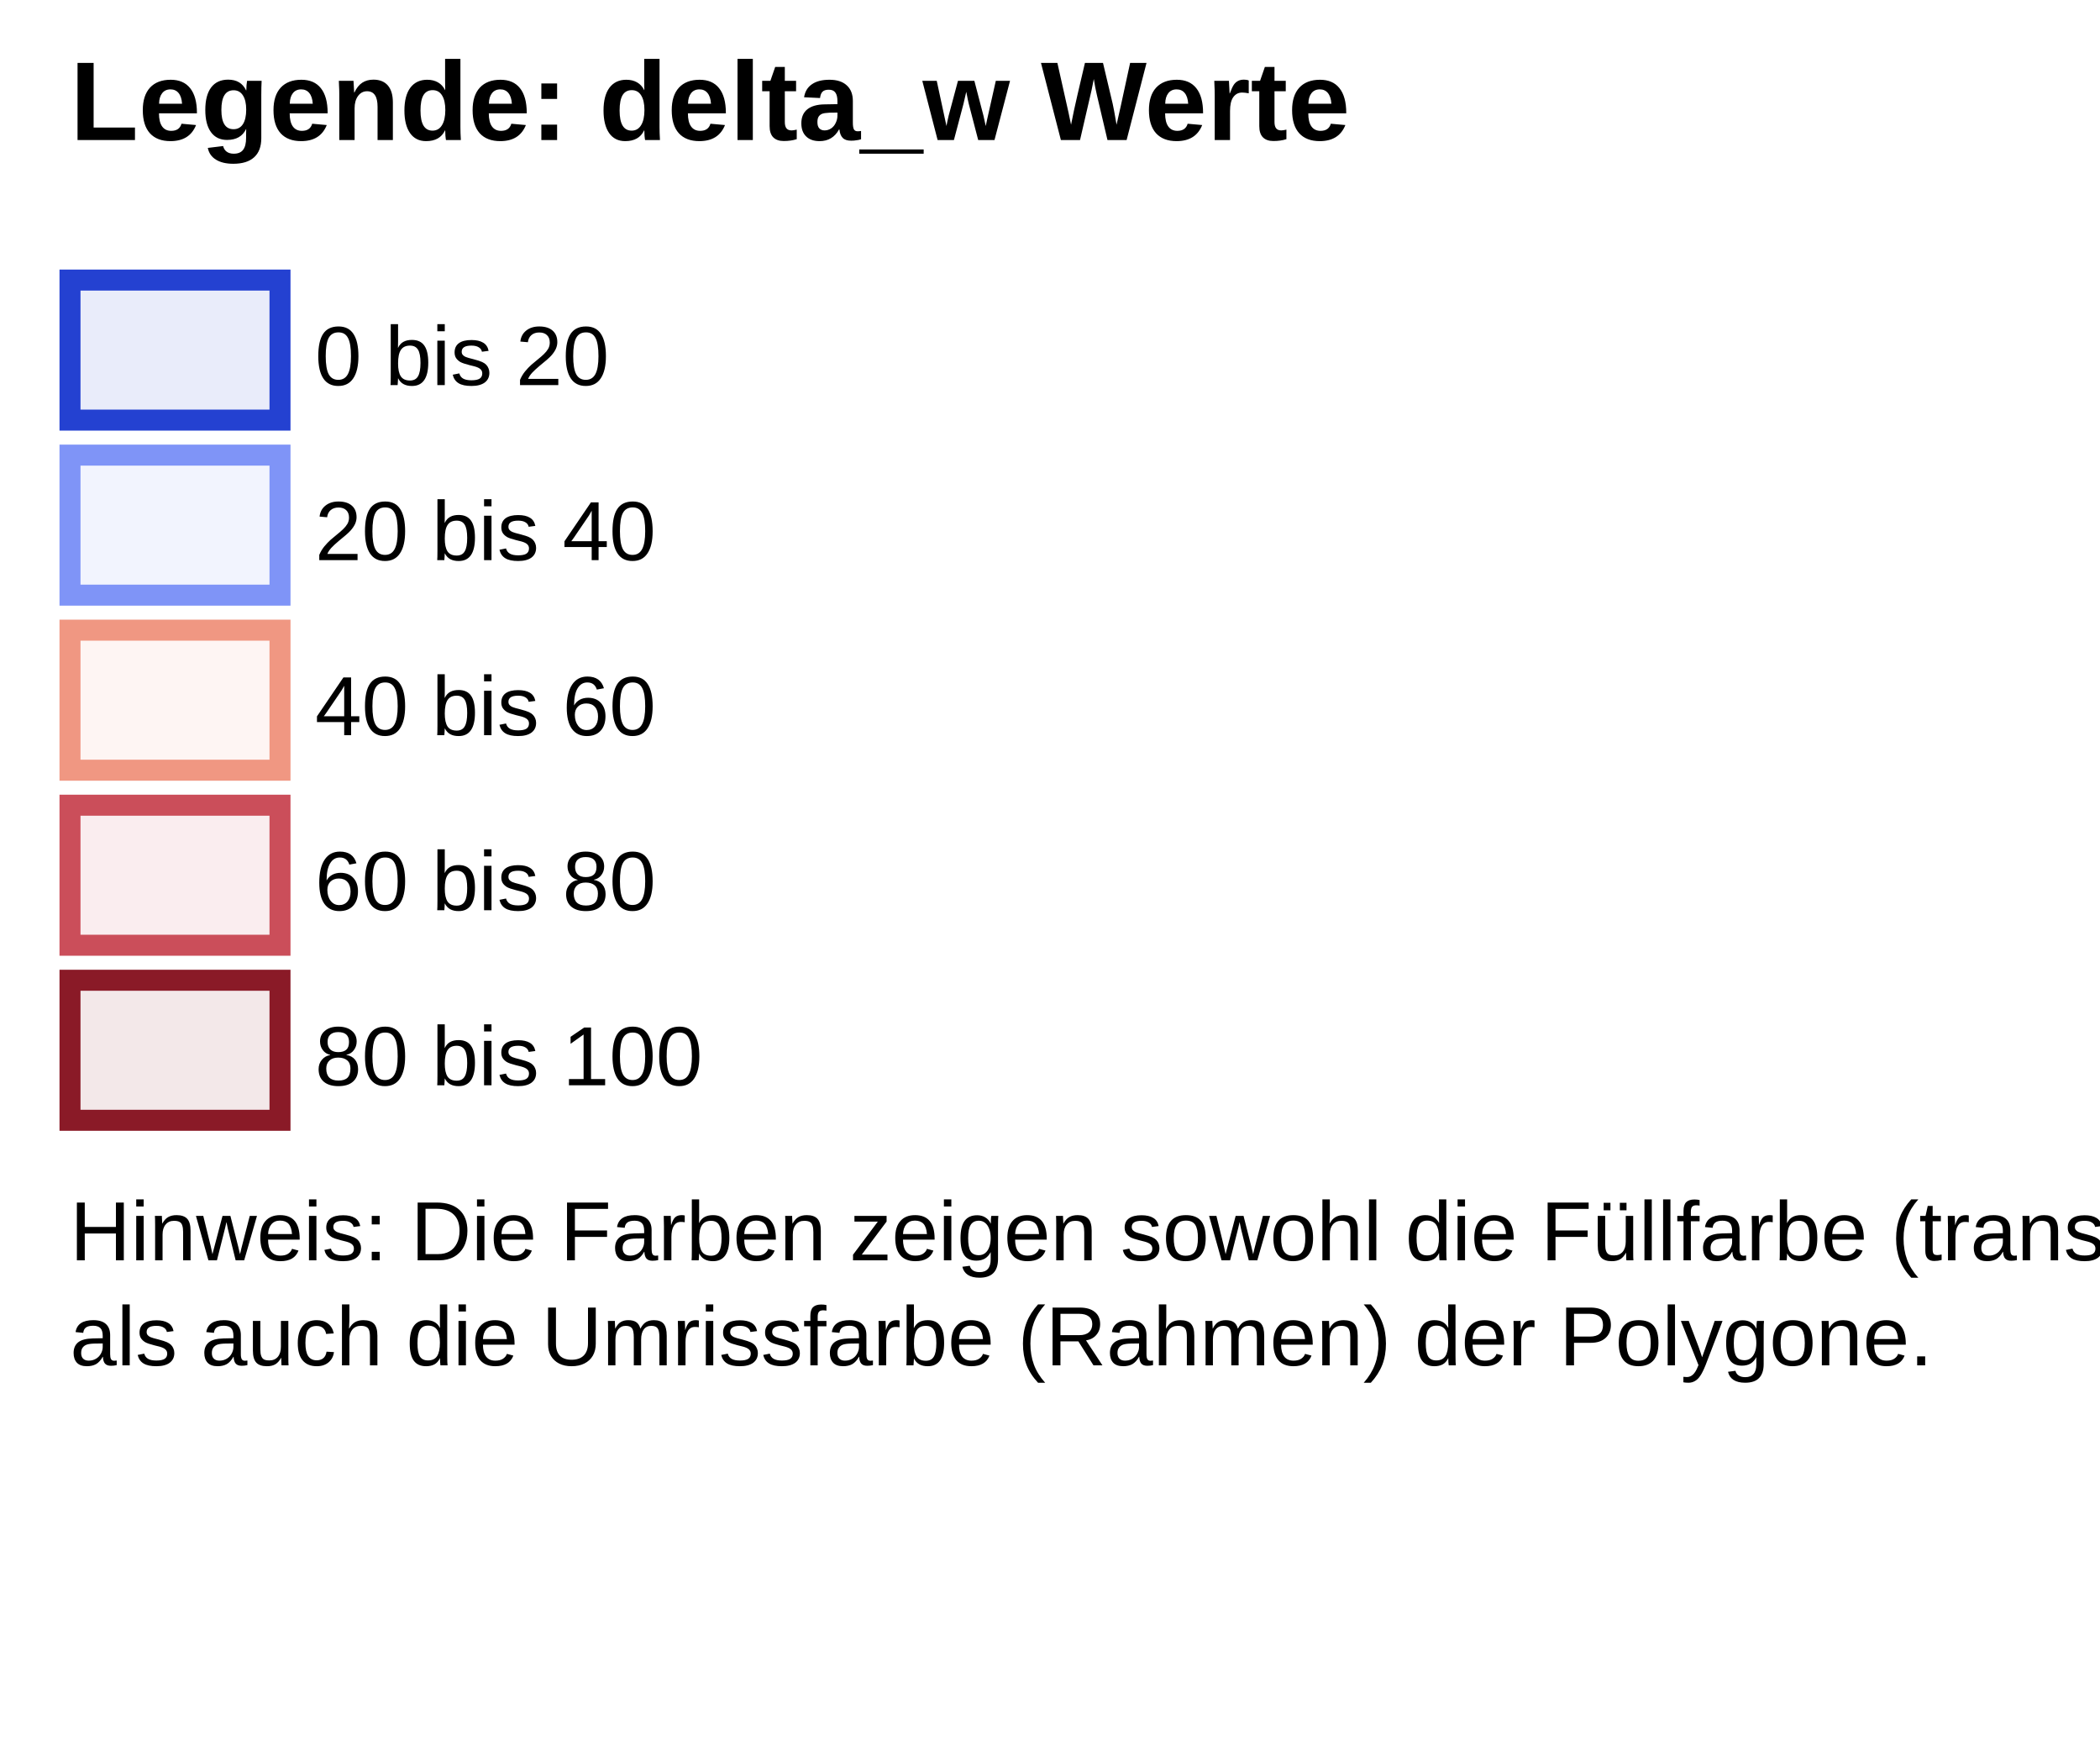
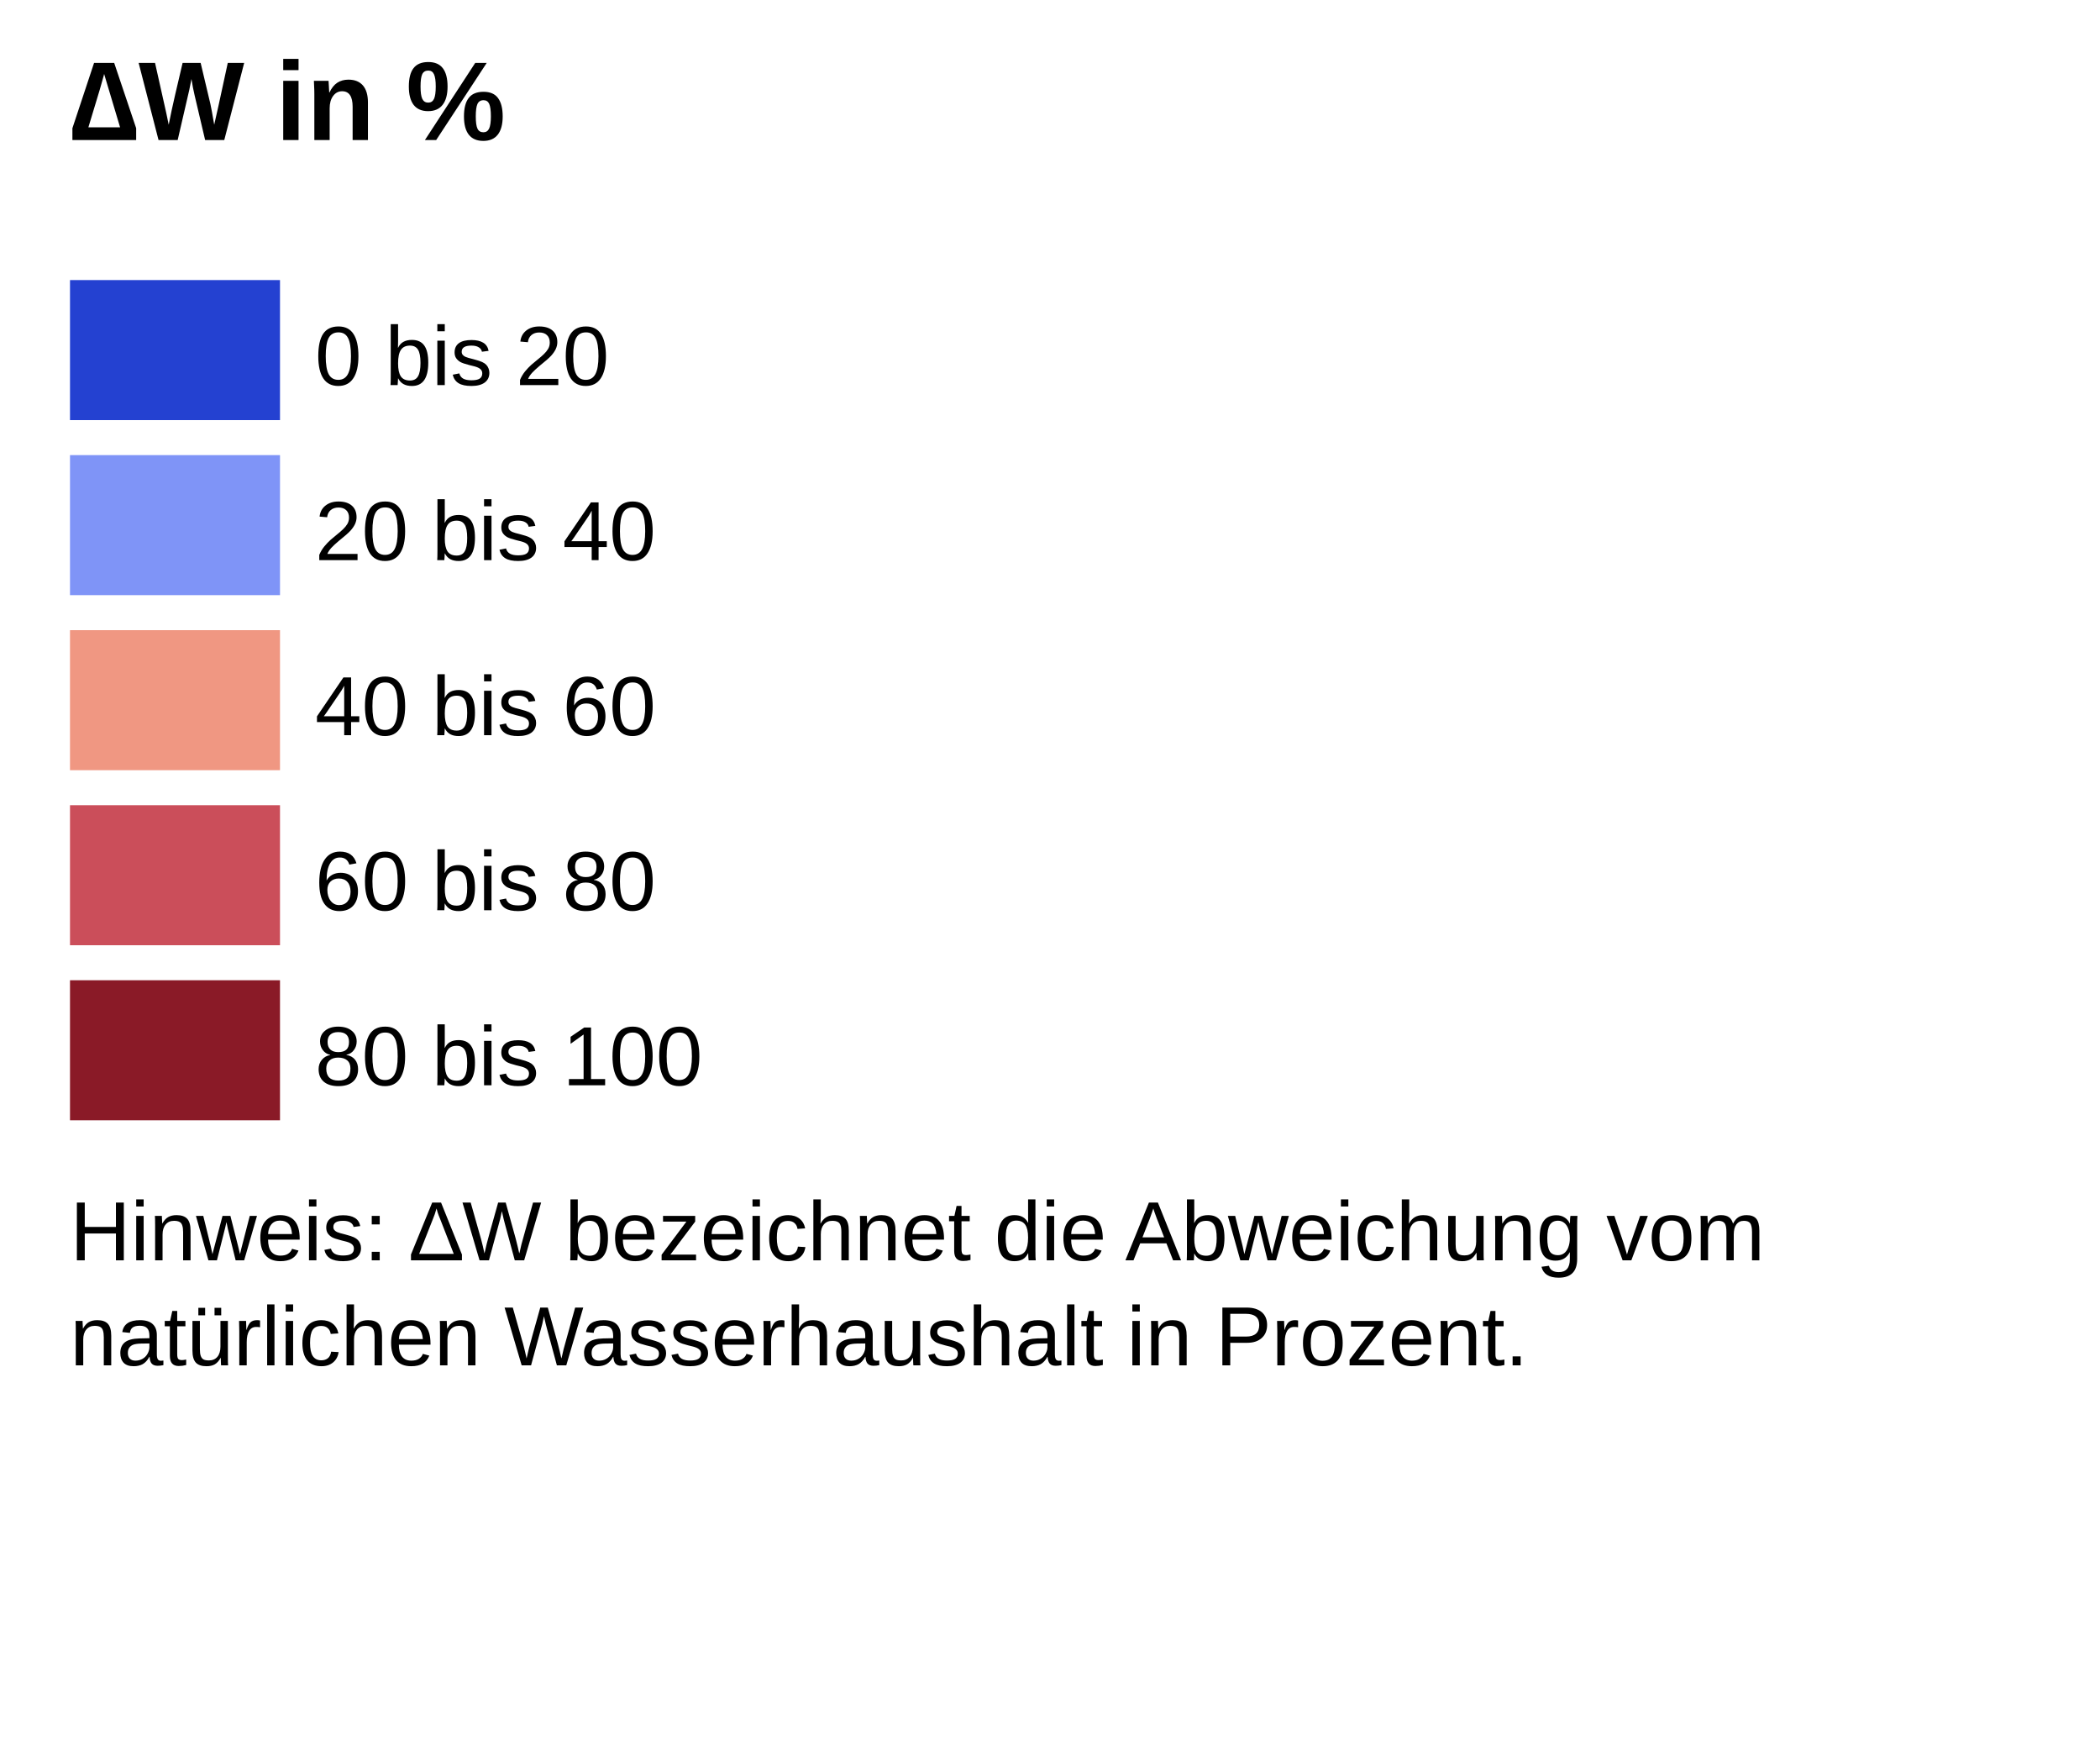
<svg xmlns="http://www.w3.org/2000/svg" viewBox="0 0 300 250">
  <style>
    text { font-family: Arial, sans-serif; font-size: 12px; }
    .title { font-size: 16px; font-weight: bold; }
  </style>
-   <text x="10" y="20" class="title">Legende: delta_w Werte</text>
+   <text x="10" y="20" class="title">∆W in %</text>
  <g transform="translate(10, 40)">
-     <rect x="0" y="0" width="30" height="20" fill="rgb(36,65,209,0.1)" stroke="rgb(36,65,209)" stroke-width="3" />
+     <rect x="0" y="0" width="30" height="20" fill="rgba(36,65,209,1)" />
    <text x="35" y="15">0 bis 20</text>
-     <rect x="0" y="25" width="30" height="20" fill="rgb(127,148,247,0.1)" stroke="rgb(127,148,247)" stroke-width="3" />
+     <rect x="0" y="25" width="30" height="20" fill="rgba(127,148,247,1)" />
    <text x="35" y="40">20 bis 40</text>
-     <rect x="0" y="50" width="30" height="20" fill="rgb(240,151,130,0.1)" stroke="rgb(240,151,130)" stroke-width="3" />
+     <rect x="0" y="50" width="30" height="20" fill="rgba(240,151,130,1)" />
    <text x="35" y="65">40 bis 60</text>
-     <rect x="0" y="75" width="30" height="20" fill="rgb(203,78,90,0.1)" stroke="rgb(203,78,90)" stroke-width="3" />
+     <rect x="0" y="75" width="30" height="20" fill="rgba(203,78,90,1)" />
    <text x="35" y="90">60 bis 80</text>
-     <rect x="0" y="100" width="30" height="20" fill="rgb(138,26,39,0.1)" stroke="rgb(138,26,39)" stroke-width="3" />
+     <rect x="0" y="100" width="30" height="20" fill="rgba(138,26,39,1)" />
    <text x="35" y="115">80 bis 100</text>
  </g>
-   <text x="10" y="180">Hinweis: Die Farben zeigen sowohl die Füllfarbe (transparent)</text>
-   <text x="10" y="195">als auch die Umrissfarbe (Rahmen) der Polygone.</text>
+   <text x="10" y="180">Hinweis: ∆W bezeichnet die Abweichung vom</text>
+   <text x="10" y="195">natürlichen Wasserhaushalt in Prozent.</text>
</svg>
